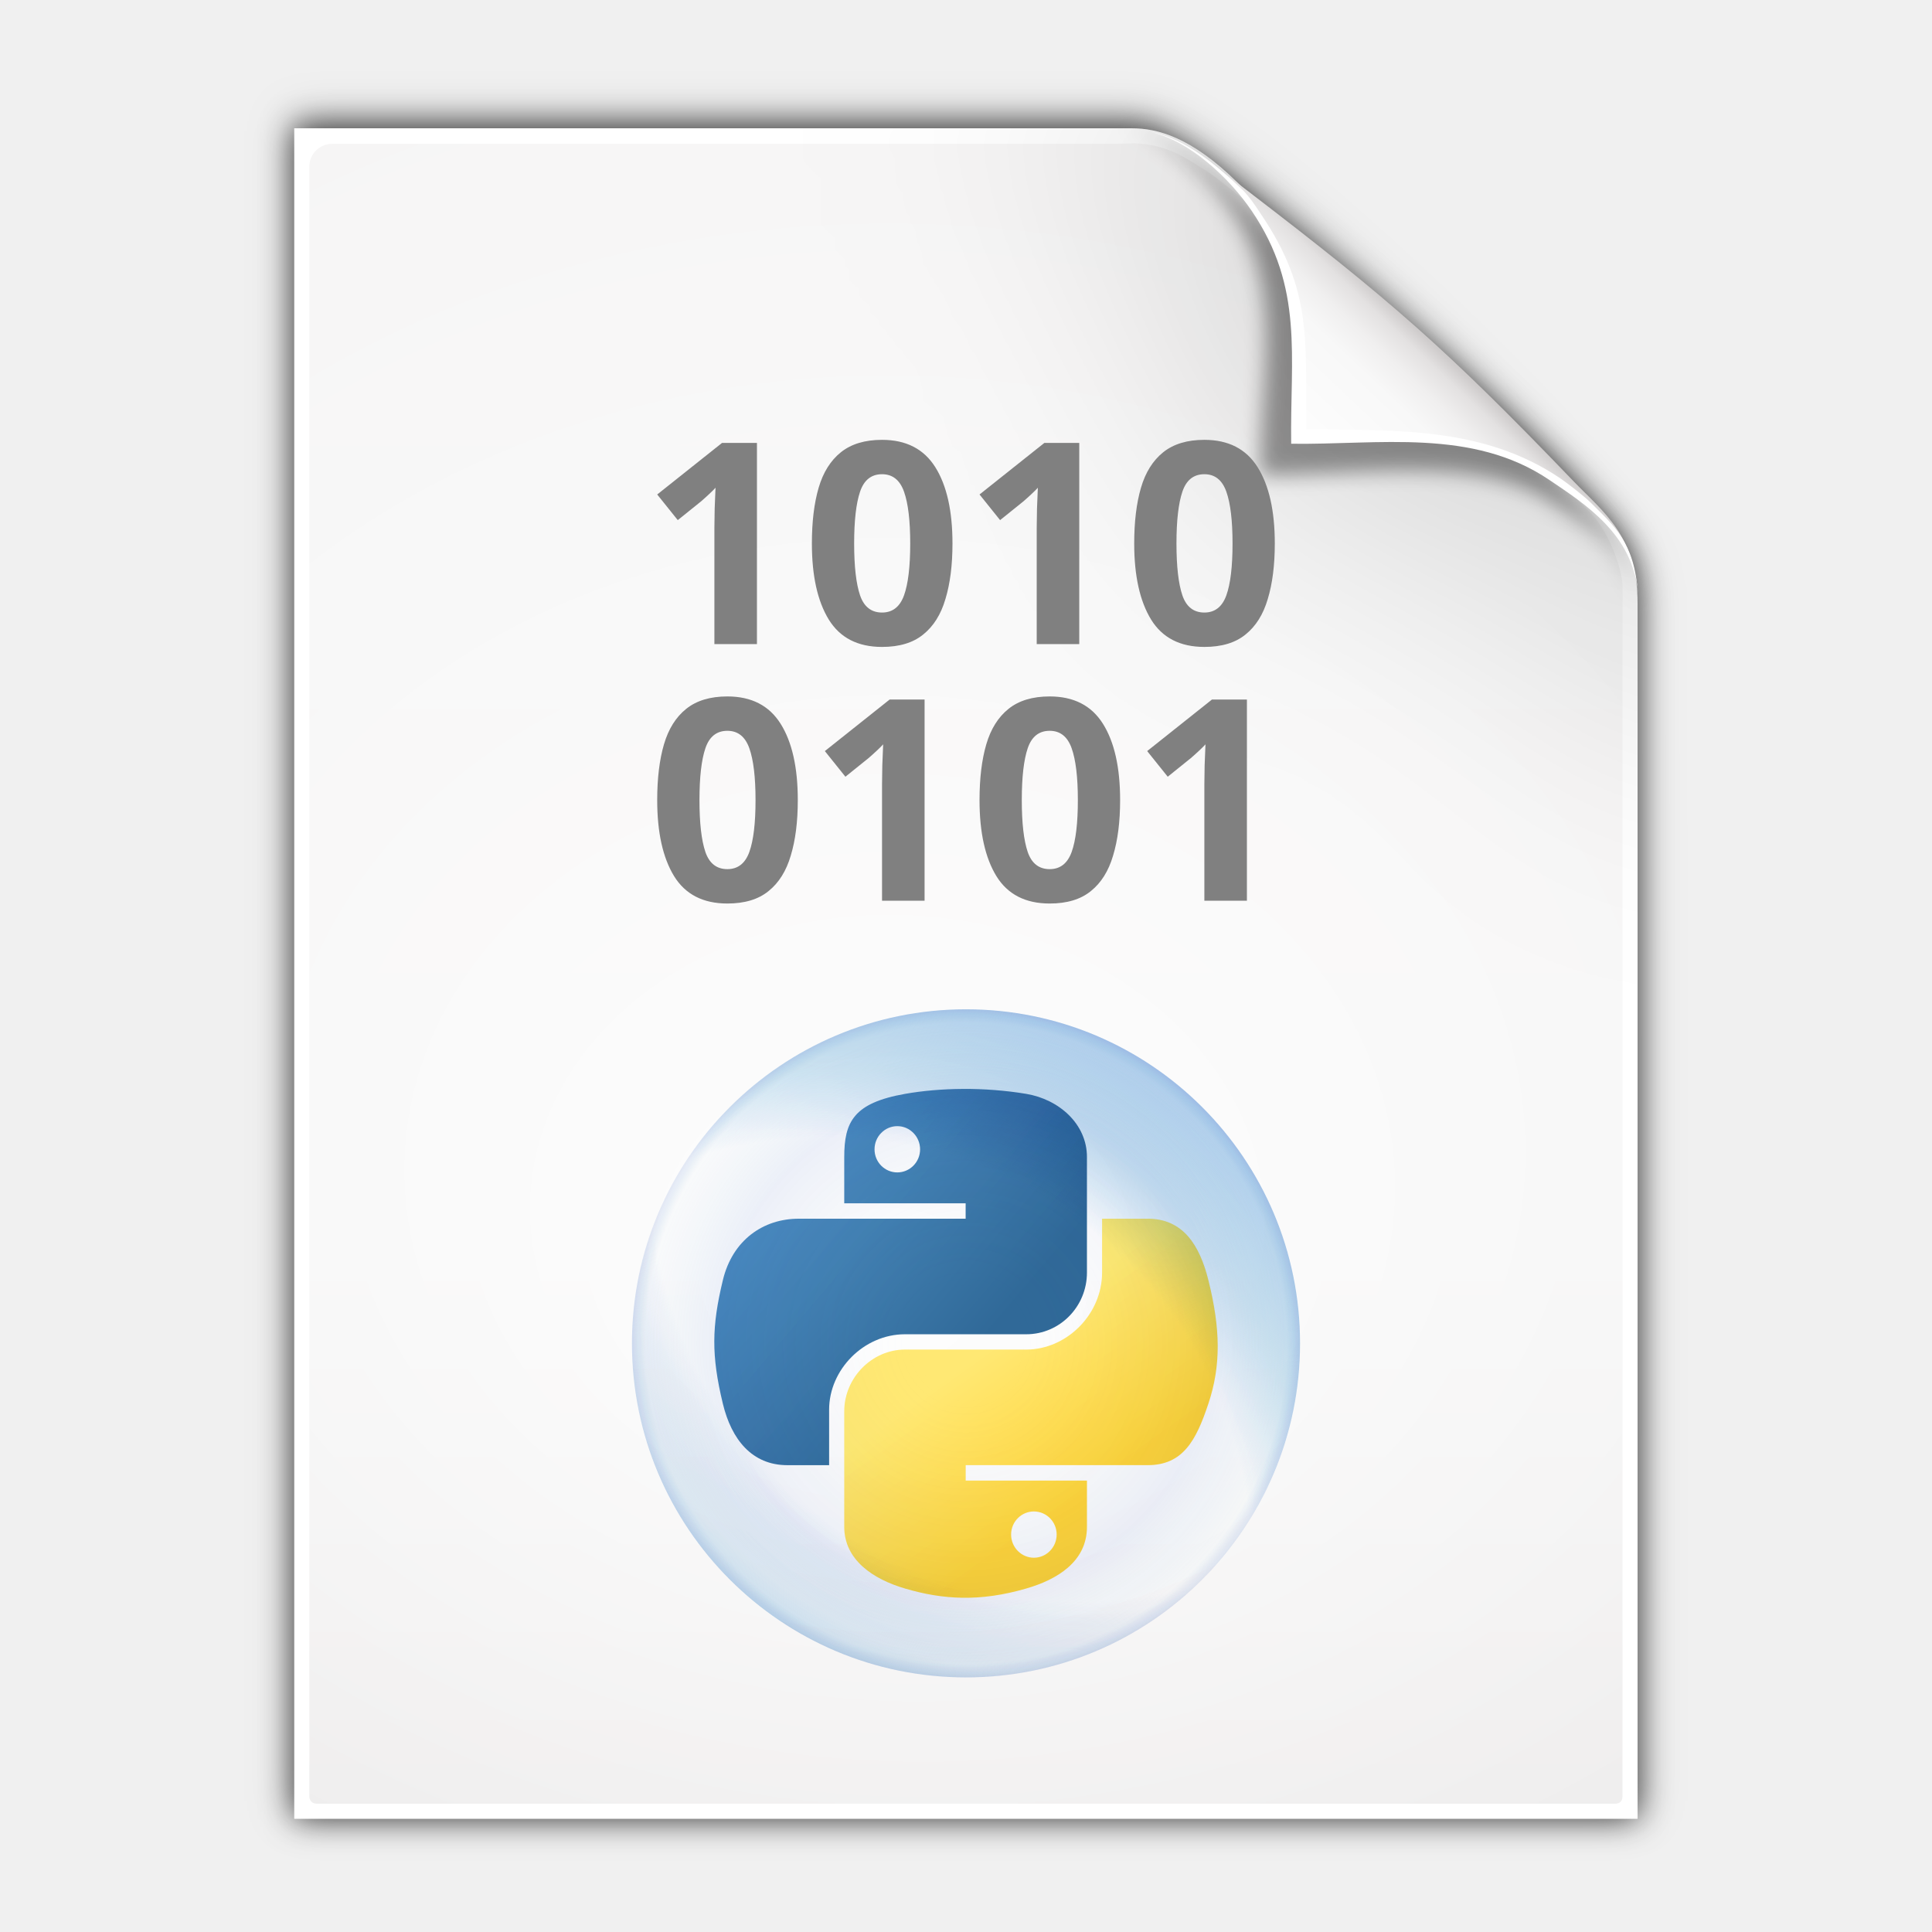
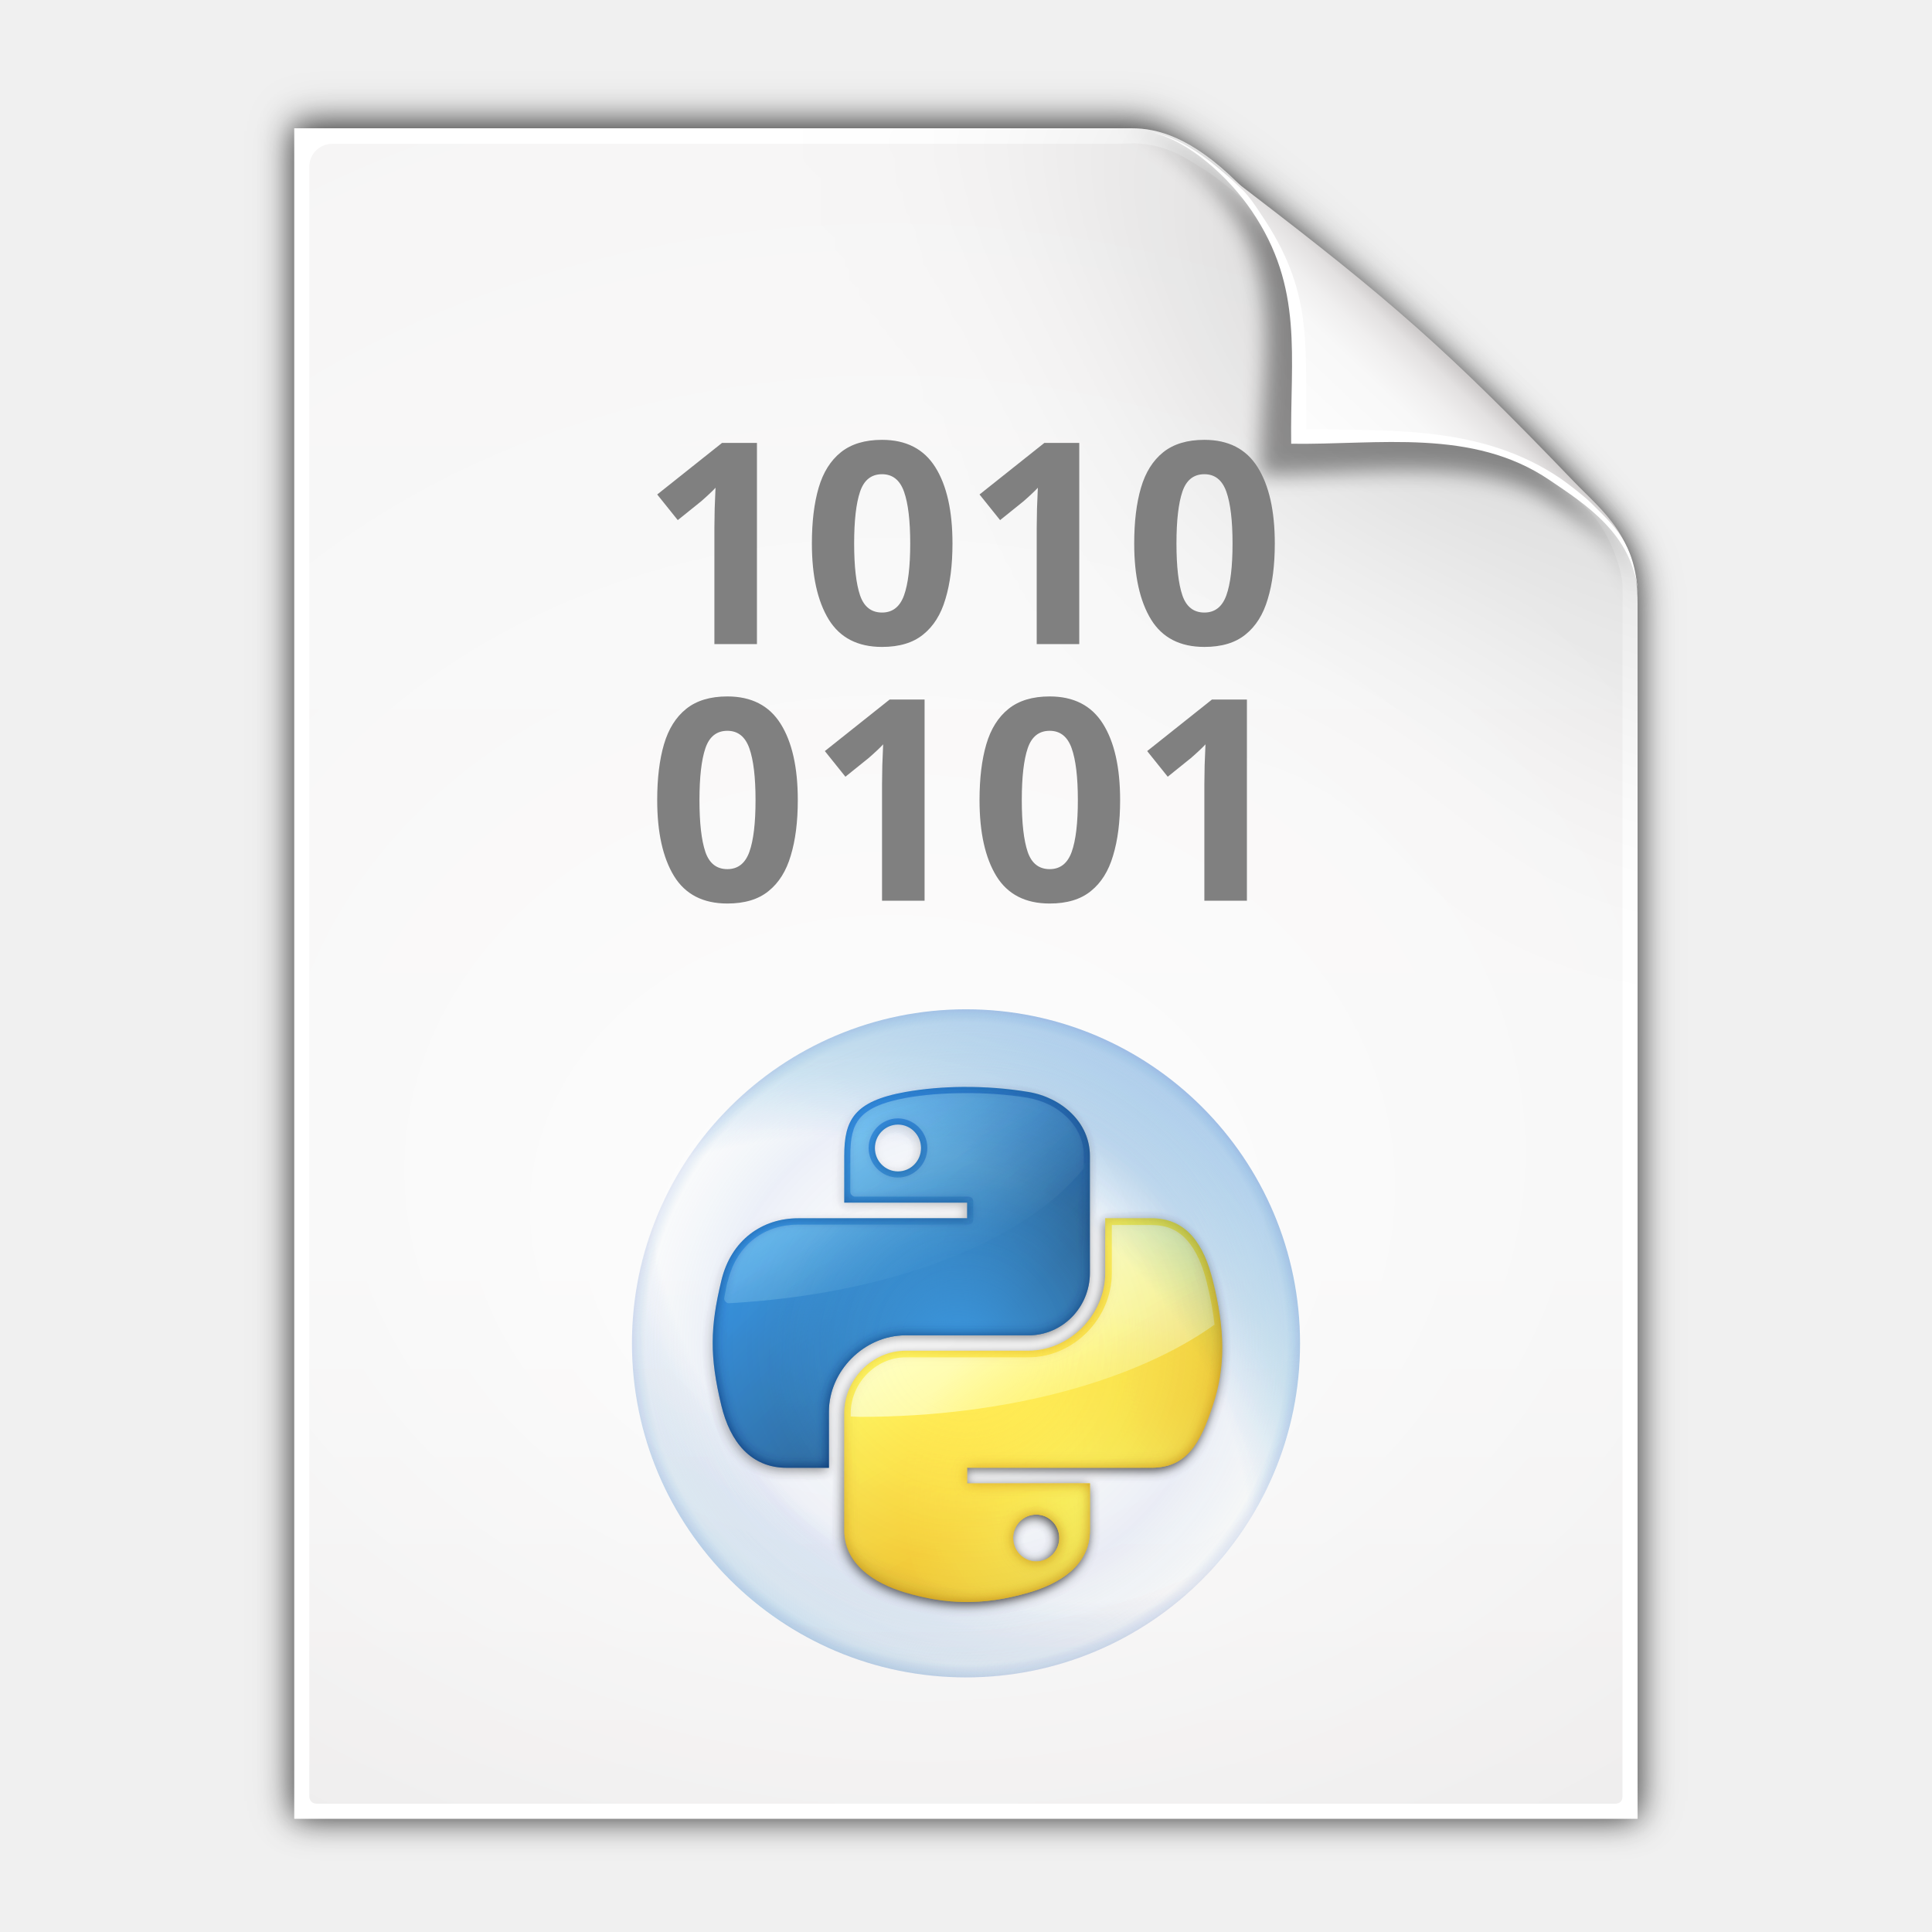
<svg xmlns="http://www.w3.org/2000/svg" xmlns:xlink="http://www.w3.org/1999/xlink" height="256" width="256">
  <defs>
    <filter id="filter3834" color-interpolation-filters="sRGB" height="1.064" width="1.081" x="-.04" y="-.032">
      <feGaussianBlur stdDeviation="1.501" />
    </filter>
    <filter id="filter3826" color-interpolation-filters="sRGB" height="1.044" width="1.056" x="-.028" y="-.022">
      <feGaussianBlur stdDeviation="1.036" />
    </filter>
    <linearGradient id="linearGradient4524-4" gradientTransform="matrix(2 0 0 -2 -7.01182 257)" gradientUnits="userSpaceOnUse" x1="72" x2="72" y1="0" y2="116.401">
      <stop offset="0" stop-color="#eeecec" />
      <stop offset=".4" stop-color="#f4f4f4" />
      <stop offset="1" stop-color="#f6f5f5" />
    </linearGradient>
    <filter id="filter1164" color-interpolation-filters="sRGB" height="1.096" width="1.09" x="-.045" y="-.048">
      <feGaussianBlur stdDeviation=".65" />
    </filter>
    <radialGradient id="radialGradient5988-0" cx="64" cy="64.004" fx="63.793" fy="47.275" gradientTransform="matrix(3.368421 .1685904 .1377268 -2.751769 -103.4058 294.3265)" gradientUnits="userSpaceOnUse" r="47.5" xlink:href="#linearGradient3872" />
    <linearGradient id="linearGradient3872">
      <stop offset="0" stop-color="#fff" />
      <stop offset="1" stop-color="#fff" stop-opacity="0" />
    </linearGradient>
    <clipPath id="clipPath6093-7">
      <path d="m17 8-0 112h61.5c1.675 0 3.914-.565 7-3.6 8.87-8.725 16.24-13.852 23.499-21.176 2.441-2.463 3.001-4.471 3.001-6.724v-80.5z" />
    </clipPath>
    <filter id="filter6171-8" color-interpolation-filters="sRGB" height="2.022" width="1.956" x="-.478" y="-.511">
      <feGaussianBlur stdDeviation="10.141" />
    </filter>
    <linearGradient id="linearGradient3895-3" gradientTransform="matrix(2.023972 0 0 -2.023972 -.8029 246.9743)" gradientUnits="userSpaceOnUse" x1="86.738" x2="93.19" y1="93.621" y2="100.459">
      <stop offset="0" stop-color="#fcfcfc" />
      <stop offset=".523" stop-color="#f8f8f8" />
      <stop offset=".723" stop-color="#f0efef" />
      <stop offset=".89" stop-color="#e3e1e1" />
      <stop offset="1" stop-color="#cecbcb" />
    </linearGradient>
    <radialGradient id="radialGradient3289" cx="215.093" cy="145.7" gradientTransform="matrix(1.585176 0 0 22.07052 -99.25592 -3132.654)" gradientUnits="userSpaceOnUse" r=".434" xlink:href="#linearGradient3872" />
    <filter id="filter907" color-interpolation-filters="sRGB" height="1" width="1" x="0" y="0">
      <feBlend in2="BackgroundImage" mode="multiply" />
    </filter>
    <radialGradient id="radialGradient3289-3" cx="215.093" cy="145.7" gradientTransform="matrix(1.075143 -.00000004 .0000003 15.12068 -272.8025 -1952.009)" gradientUnits="userSpaceOnUse" r=".434" xlink:href="#linearGradient3872" />
    <radialGradient id="radialGradient3277" cx="44.741" cy="251.367" gradientUnits="userSpaceOnUse" r="5.692">
      <stop offset="0" stop-color="#fff" stop-opacity=".983" />
      <stop offset=".311" stop-color="#fff" stop-opacity=".983" />
      <stop offset="1" stop-color="#fff" stop-opacity=".042" />
    </radialGradient>
    <radialGradient id="radialGradient3253" cx="33.647" cy="263.51" gradientUnits="userSpaceOnUse" r="29.684">
      <stop offset="0" stop-color="#fff" stop-opacity="0" />
      <stop offset=".145" stop-color="#fff" stop-opacity="0" />
      <stop offset=".742" stop-color="#7594e1" stop-opacity=".125" />
      <stop offset=".96" stop-color="#71aad9" stop-opacity=".027" />
      <stop offset="1" stop-color="#809dd9" stop-opacity=".231" />
    </radialGradient>
    <radialGradient id="radialGradient1091" cx="68.624" cy="248.061" gradientTransform="matrix(-1.901816 -1.21394 1.326001 -2.077377 -151.9264 842.5711)" gradientUnits="userSpaceOnUse" r="22.578">
      <stop offset="0" stop-color="#97b8e8" stop-opacity="0" />
      <stop offset=".783" stop-color="#6996d6" stop-opacity="0" />
      <stop offset=".905" stop-color="#a9cbe9" stop-opacity=".341" />
      <stop offset="1" stop-color="#92c9e8" stop-opacity=".71" />
    </radialGradient>
    <radialGradient id="radialGradient887" cx="48.305" cy="246.274" gradientTransform="matrix(1.256315 -1.94433 1.967363 1.271197 -523.6514 63.35848)" gradientUnits="userSpaceOnUse" r="22.578">
      <stop offset="0" stop-color="#fff" stop-opacity="0" />
      <stop offset=".711" stop-color="#88bdeb" stop-opacity="0" />
      <stop offset=".827" stop-color="#96c8e7" stop-opacity=".463" />
      <stop offset="1" stop-color="#abcdee" stop-opacity=".933" />
    </radialGradient>
-     <linearGradient id="vlpb" gradientTransform="matrix(.5625 0 0 .568 -135.0198 75.6145)" gradientUnits="userSpaceOnUse" x1="26.65" x2="135.7" y1="20.6" y2="114.4">
-       <stop offset="0" stop-color="#5a9fd4" />
+     <linearGradient id="linearGradient4104" gradientUnits="userSpaceOnUse" x1="184.255" x2="150.101" y1="90.566" y2="47.256">
+       <stop offset="0" />
+       <stop offset="1" stop-opacity="0" />
+     </linearGradient>
+     <filter id="filter3866" height="1.049" width="1.05" x="-.025" y="-.025">
+       <feGaussianBlur stdDeviation=".423" />
+     </filter>
+     <linearGradient id="linearGradient4106" gradientTransform="matrix(.2070729 0 0 .209072 138.5223 41.50698)" gradientUnits="userSpaceOnUse" x1="61.256" x2="135.665" y1="40.7" y2="114.398">
+       <stop offset="0" stop-color="#3ea3f0" />
      <stop offset="1" stop-color="#306998" />
    </linearGradient>
-     <linearGradient id="vlpc" gradientTransform="matrix(.5625 0 0 .568 -135.0198 75.6145)" gradientUnits="userSpaceOnUse" x1="151" x2="112" y1="192.4" y2="137.3">
+     <linearGradient id="linearGradient4108" gradientTransform="matrix(.2070729 0 0 .209072 138.5223 41.50698)" gradientUnits="userSpaceOnUse" x1="150.468" x2="115.653" y1="175.342" y2="114.554">
      <stop offset="0" stop-color="#ffd43b" />
-       <stop offset="1" stop-color="#ffe873" />
+       <stop offset="1" stop-color="#fff762" />
    </linearGradient>
+     <linearGradient id="linearGradient4110" gradientUnits="userSpaceOnUse" x1="159.143" x2="173.467" y1="29.939" y2="54.75">
+       <stop offset="0" stop-color="#c3fbff" />
+       <stop offset="1" stop-color="#c3fbff" stop-opacity="0" />
+     </linearGradient>
+     <linearGradient id="linearGradient4112" gradientUnits="userSpaceOnUse" x1="172.794" x2="185.519" y1="57.942" y2="79.982">
+       <stop offset="0" stop-color="#ffffc3" />
+       <stop offset="1" stop-color="#ffffc3" stop-opacity="0" />
+     </linearGradient>
+     <radialGradient id="radialGradient4114" cx="163.687" cy="67.546" gradientTransform="matrix(1 0 0 1.009732 0 -.594699)" gradientUnits="userSpaceOnUse" r="15.146" xlink:href="#linearGradient3910" />
+     <linearGradient id="linearGradient3910">
+       <stop offset="0" stop-color="#3c9ae3" />
+       <stop offset="1" stop-color="#3c9ae3" stop-opacity="0" />
+     </linearGradient>
+     <radialGradient id="radialGradient4116" cx="174.282" cy="78.914" gradientTransform="matrix(1 0 0 1.015407 0 -1.105852)" gradientUnits="userSpaceOnUse" r="15.177" xlink:href="#linearGradient3920" />
+     <linearGradient id="linearGradient3920">
+       <stop offset="0" stop-color="#fff660" />
+       <stop offset="1" stop-color="#fff660" stop-opacity="0" />
+     </linearGradient>
+     <linearGradient id="linearGradient4118" gradientUnits="userSpaceOnUse" x1="260.324" x2="260.324" y1="74.543" y2="35.284">
+       <stop offset="0" stop-color="#00296b" />
+       <stop offset="1" stop-color="#00296b" stop-opacity="0" />
+     </linearGradient>
+     <clipPath id="clipPath3978">
+       <path d="m261.006 45.815c-1.687.008-3.299.152-4.716.403-4.177.738-4.935 2.282-4.935 5.13v3.762h9.87v1.254h-9.87-3.704c-2.868 0-5.38 1.724-6.166 5.004-.906 3.759-.946 6.105 0 10.031.702 2.922 2.377 5.004 5.245 5.004h3.393v-4.509c0-3.258 2.819-6.131 6.166-6.131h9.858c2.744 0 4.935-2.259 4.935-5.015v-9.398c0-2.675-2.256-4.684-4.935-5.13-1.695-.282-3.455-.41-5.142-.403zm-5.337 3.025c1.019 0 1.852.846 1.852 1.887 0 1.037-.833 1.875-1.852 1.875-1.023 0-1.852-.838-1.852-1.875 0-1.04.829-1.887 1.852-1.887z" />
+     </clipPath>
+     <radialGradient cx="163.687" cy="67.546" gradientTransform="matrix(1 0 0 1.009732 96.75 -.594699)" gradientUnits="userSpaceOnUse" r="15.146" xlink:href="#linearGradient3910" />
+     <filter id="filter4016" height="1.048" width="1.051" x="-.025" y="-.024">
+       <feGaussianBlur stdDeviation=".425" />
+     </filter>
+     <linearGradient id="linearGradient4120" gradientUnits="userSpaceOnUse" x1="269.48" x2="250.102" y1="84.024" y2="50.461">
+       <stop offset="0" stop-color="#bd7200" />
+       <stop offset="1" stop-color="#bd7200" stop-opacity="0" />
+     </linearGradient>
+     <clipPath id="clipPath4058">
+       <path d="m272.314 56.363v4.383c0 3.398-2.881 6.258-6.166 6.258h-9.858c-2.7 0-4.935 2.311-4.935 5.015v9.398c0 2.675 2.326 4.248 4.935 5.015 3.124.919 6.12 1.085 9.858 0 2.485-.719 4.935-2.167 4.935-5.015v-3.762h-9.858v-1.254h9.858 4.935c2.868 0 3.937-2.001 4.935-5.004 1.03-3.092.987-6.065 0-10.031-.709-2.856-2.063-5.004-4.935-5.004zm-5.545 23.8c1.023 0 1.852.838 1.852 1.875 0 1.04-.829 1.887-1.852 1.887-1.019 0-1.852-.846-1.852-1.887 0-1.037.833-1.875 1.852-1.875z" />
+     </clipPath>
+     <radialGradient cx="174.282" cy="78.914" gradientTransform="matrix(1 0 0 1.015407 96.75 -1.105852)" gradientUnits="userSpaceOnUse" r="15.177" xlink:href="#linearGradient3920" />
+     <filter id="filter4068" height="1.058" width="1.061" x="-.031" y="-.029">
+       <feGaussianBlur stdDeviation=".534" />
+     </filter>
  </defs>
  <path d="m-128.811-19.056v112h56.188c5.115-.238 32.613-27.078 32.775-30.612.081-25.127.037-56.259.037-81.388z" filter="url(#filter3834)" opacity=".262" transform="matrix(2 0 0 -2 296.6104 201.8879)" />
  <path d="m-128.811-19.556v112.2h55.746c3.099 0 24.71-18.512 30.004-24.7 1.603-1.873 3.25-3.038 3.25-7.2v-80.3z" fill-opacity=".701" filter="url(#filter3826)" transform="matrix(2 0 0 -2 296.6104 201.8879)" />
  <path d="m38.988 241v-224h111c3.351 0 7.829 1.129 14 7.2 17.74 17.45 32.481 27.704 46.998 42.352 4.881 4.925 6.002 8.942 6.002 13.448v161z" fill="#fff" stroke-width="2" />
  <path d="m41.988 239c-.68 0-1-.469-1-1v-215.937c0-1.643 1.359-3 3-3h103.375c.106 0 1.621-.047 3-.063 3.555.08 6.264 1.507 8.712 3.187 2.104.582 33.3 27.239 51.542 45.618 2.725 2.745 4.371 7.896 4.371 9.791l0 160.404c0 .645-.326 1-1 1z" fill="url(#linearGradient4524-4)" stroke-width="2" />
  <path d="m41.988 239c-.68 0-1-.469-1-1v-215.937c0-1.643 1.359-2.999 3-3l105-.063c.106-0 6.548.016 7.927-0 13.082 9.007 37.275 31.907 55.165 49.91 2.954 3.313.915.74 2.908 3.215l0 165.875c0 .645-.326 1-1 1z" fill="url(#radialGradient5988-0)" opacity=".847" stroke-width="2" />
  <path d="m-39.811 59.947c0 4.465-3.067 5.979-5.55 7.662-5.109 3.465-13.669 1.757-19.45 1.838-.081 5.781 1.723 12.232-1.742 17.34-1.684 2.482-4.848 5.66-7.758 5.66 2.318 0 4.743-1.335 7.584-4.085 9.142-8.849 14.367-11.135 22.673-20.298 1.919-2.117 4.243-3.642 4.243-8.118z" filter="url(#filter1164)" opacity=".4" transform="matrix(2 0 0 -2 296.6104 201.8879)" />
  <path clip-path="url(#clipPath6093-7)" d="m114.4 82.503c0 4.465-4.997 12.61-7.48 14.294-5.109 3.465-12.739 1.525-18.52 1.606-.081 5.781 1.966 11.305-1.499 16.413-1.684 2.482-9.791 8.687-12.701 8.687-2.091 1.534 3.488 8.211 6.735 5.32 9.502-8.461 35.132-30.023 43.351-39.263 2.04-2.294-4.905-9.845-9.886-7.057z" filter="url(#filter6171-8)" opacity=".277" transform="matrix(2 0 0 -2 -7.01182 257)" />
  <path d="m216.988 79.994c0-8.931-5.595-12.82-10.559-16.187-10.217-6.93-21.878-6.651-33.441-6.813-.162-11.562.332-19.009-6.598-29.226-3.367-4.964-10.581-10.774-16.402-10.774 4.636 0 8.888 3.363 15.168 8.17 19.079 14.601 26.409 20.969 43.346 38.595 3.959 4.12 8.486 7.284 8.486 16.235z" fill="url(#linearGradient3895-3)" />
  <path d="m217.026 78.575c-.633-7.798-7.046-11.806-11.7-14.963-10.217-6.93-22.675-4.65-34.237-4.812-.162-11.562 1.705-20.633-5.225-30.85-2.946-4.344-8.199-9.32-13.525-10.5 3.961.725 7.77 3.323 12.537 7.938.678.777 1.149 1.358 2.212 3 6.93 10.217 5.847 16.931 6.009 28.494 11.562.162 23.436-.424 33.653 6.506.931.631 3.188 2.376 4.013 3.2 3.073 3.073 5.803 5.227 6.263 11.988zm-64.688-61.125c-.315-.07-.627-.083-.938-.125.314.034.621.067.938.125z" fill="#fff" />
  <g transform="translate(7.420215 -30.25298)">
    <path id="path9574" d="m92.878 115.6h-5.637v-15.419q0-.971.037-2.539.075-1.568.112-2.763-.187.224-.821.821-.597.56-1.12 1.008l-3.061 2.464-2.725-3.397 8.587-6.832h4.629z" fill="#808080" />
    <path id="path9576" d="m118.788 102.272q0 4.293-.933 7.355-.896 3.061-2.949 4.704-2.016 1.643-5.451 1.643-4.816 0-7.056-3.621-2.24-3.659-2.24-10.08 0-4.331.896-7.392.896-3.061 2.949-4.704 2.053-1.643 5.451-1.643 4.779 0 7.056 3.621 2.277 3.621 2.277 10.117zm-13.029 0q0 4.555.784 6.869.784 2.277 2.912 2.277 2.091 0 2.912-2.277.821-2.277.821-6.869 0-4.555-.821-6.869-.821-2.315-2.912-2.315-2.128 0-2.912 2.315-.784 2.315-.784 6.869z" fill="#808080" />
    <use id="use9583" fill="#808080" transform="translate(42.70931)" xlink:href="#path9574" />
    <use id="use9585" fill="#808080" transform="translate(42.70931)" xlink:href="#path9576" />
    <use transform="translate(-20.496 34)" xlink:href="#path9576" />
    <use id="use9644" transform="translate(-20.496 34)" xlink:href="#use9583" />
    <use transform="translate(-20.496 34)" xlink:href="#use9585" />
    <use transform="translate(42.70931)" xlink:href="#use9644" />
  </g>
-   <g transform="matrix(.6 0 0 .6 166.6647 91.89798)">
-     <path d="m-65.11 87.318c-4.584.021-8.961.412-12.81 1.094-11.35 2.005-13.41 6.2-13.41 13.94v10.22h26.81v3.406h-26.81-10.06c-7.792 0-14.62 4.684-16.75 13.59-2.462 10.21-2.571 16.59 0 27.25 1.906 7.938 6.458 13.59 14.25 13.59h9.219v-12.25c0-8.85 7.657-16.66 16.75-16.66h26.78c7.455 0 13.41-6.138 13.41-13.62v-25.53c0-7.266-6.13-12.72-13.41-13.94-4.606-.767-9.385-1.115-13.97-1.094zm-14.5 8.219c2.77 0 5.031 2.299 5.031 5.125-0 2.816-2.262 5.094-5.031 5.094-2.779 0-5.031-2.277-5.031-5.094-0-2.826 2.252-5.125 5.031-5.125z" fill="url(#vlpb)" />
-     <path d="m-34.39 115.969v11.91c0 9.231-7.826 17-16.75 17h-26.78c-7.336 0-13.41 6.278-13.41 13.62v25.53c0 7.266 6.319 11.54 13.41 13.62 8.487 2.496 16.63 2.947 26.78 0 6.75-1.954 13.41-5.888 13.41-13.62v-10.22h-26.78v-3.406h26.78 13.41c7.792 0 10.7-5.435 13.41-13.59 2.799-8.399 2.68-16.48 0-27.25-1.926-7.757-5.604-13.59-13.41-13.59h-10.06zm-15.06 64.66c2.779 0 5.031 2.277 5.031 5.094-0 2.826-2.252 5.125-5.031 5.125-2.77 0-5.031-2.299-5.031-5.125 0-2.816 2.262-5.094 5.031-5.094z" fill="url(#vlpc)" />
+   <g transform="matrix(1.65 0 0 1.65 -143.2313 68.42598)">
+     <path d="m164.1 46.013c-1.687.008-3.301.155-4.719.406-4.177.738-4.938 2.277-4.938 5.125v3.781h9.875v1.25h-9.875-3.688c-2.868 0-5.371 1.72-6.156 5-.906 3.759-.946 6.106 0 10.031.702 2.922 2.35 5 5.219 5h3.406v-4.5c0-3.258 2.809-6.156 6.156-6.156h9.875c2.744 0 4.938-2.244 4.938-5v-9.406c0-2.675-2.259-4.679-4.938-5.125-1.695-.282-3.469-.414-5.156-.406zm-5.344 3.031c1.019 0 1.875.835 1.875 1.875 0 1.037-.856 1.875-1.875 1.875-1.023 0-1.844-.838-1.844-1.875 0-1.04.821-1.875 1.844-1.875zm16.656 7.531v4.375c0 3.398-2.871 6.25-6.156 6.25h-9.875c-2.7 0-4.938 2.327-4.938 5.031v9.375c0 2.675 2.329 4.264 4.938 5.031 3.124.919 6.137 1.085 9.875 0 2.485-.719 4.938-2.183 4.938-5.031v-3.75h-9.875v-1.25h9.875 4.938c2.868 0 3.909-1.997 4.906-5 1.03-3.092.987-6.065 0-10.031-.709-2.856-2.034-5-4.906-5zm-5.531 23.781c1.023 0 1.844.838 1.844 1.875 0 1.04-.821 1.906-1.844 1.906-1.019 0-1.875-.866-1.875-1.906 0-1.037.856-1.875 1.875-1.875z" fill="url(#linearGradient4104)" filter="url(#filter3866)" />
+     <path d="m164.256 45.815c-1.687.008-3.299.152-4.716.403-4.177.738-4.935 2.282-4.935 5.13v3.762h9.87v1.254h-9.87-3.704c-2.868 0-5.38 1.724-6.166 5.004-.906 3.759-.946 6.105 0 10.031.702 2.922 2.377 5.004 5.245 5.004h3.393v-4.509c0-3.258 2.819-6.131 6.166-6.131h9.858c2.744 0 4.935-2.259 4.935-5.015v-9.398c0-2.675-2.256-4.684-4.935-5.13-1.695-.282-3.455-.41-5.142-.403zm-5.337 3.025c1.019 0 1.852.846 1.852 1.887 0 1.037-.833 1.875-1.852 1.875-1.023 0-1.852-.838-1.852-1.875 0-1.04.829-1.887 1.852-1.887z" fill="url(#linearGradient4106)" />
+     <path d="m175.564 56.363v4.383c0 3.398-2.881 6.258-6.166 6.258h-9.858c-2.7 0-4.935 2.311-4.935 5.015v9.398c0 2.675 2.326 4.248 4.935 5.015 3.124.919 6.12 1.085 9.858 0 2.485-.719 4.935-2.167 4.935-5.015v-3.762h-9.858v-1.254h9.858 4.935c2.868 0 3.937-2.001 4.935-5.004 1.03-3.092.987-6.065 0-10.031-.709-2.856-2.063-5.004-4.935-5.004zm-5.545 23.8c1.023 0 1.852.838 1.852 1.875 0 1.04-.829 1.887-1.852 1.887-1.019 0-1.852-.846-1.852-1.887 0-1.037.833-1.875 1.852-1.875z" fill="url(#linearGradient4108)" />
+     <path d="m164.25 46.312c-1.657.008-3.235.129-4.625.375-2.039.36-3.147.919-3.75 1.625-.601.703-.781 1.653-.781 3.031v2.906c0.0.196.179.375.375.375h9c.372 0 .502.131.502.5v1.25c0 .306-.08.5-.502.5h-9.875-3.688c-2.645 0-4.908 1.513-5.656 4.562-.002.01.002.021 0 .031-.001.004-.03-.004-.031 0-0.0.01-0.0.021 0 .031-.107.443-.172.871-.25 1.25-.039.227.177.46.406.438 12.83-.723 23.546-4.85 28.375-10.719.06-.068.094-.159.094-.25v-.875c0-2.401-2.047-4.242-4.531-4.656-1.668-.278-3.405-.383-5.062-.375zm-5.344 2.031c1.286 0 2.375 1.067 2.375 2.375 0 1.307-1.087 2.375-2.375 2.375-1.287 0-2.344-1.085-2.344-2.375 0-1.292 1.059-2.375 2.344-2.375z" fill="url(#linearGradient4110)" />
+     <path d="m176.092 56.906v3.844c0 3.697-3.096 6.781-6.688 6.781h-9.875c-2.396 0-4.406 2.088-4.406 4.5v.25c.263.003.517.031.781.031 11.765 0 22.175-2.924 28.438-7.406-.116-1.06-.318-2.172-.625-3.406-.343-1.381-.862-2.549-1.562-3.344s-1.571-1.25-2.875-1.25z" fill="url(#linearGradient4112)" />
+     <path d="m164.256 45.815c-1.687.008-3.299.152-4.716.403-4.177.738-4.935 2.282-4.935 5.13v3.762h9.87v1.254h-9.87-3.704c-2.868 0-5.38 1.724-6.166 5.004-.906 3.759-.946 6.105 0 10.031.702 2.922 2.377 5.004 5.245 5.004h3.393v-4.509c0-3.258 2.819-6.131 6.166-6.131h9.858c2.744 0 4.935-2.259 4.935-5.015v-9.398c0-2.675-2.256-4.684-4.935-5.13-1.695-.282-3.455-.41-5.142-.403zm-5.337 3.025c1.019 0 1.852.846 1.852 1.887 0 1.037-.833 1.875-1.852 1.875-1.023 0-1.852-.838-1.852-1.875 0-1.04.829-1.887 1.852-1.887z" fill="url(#radialGradient4114)" />
+     <path d="m175.564 56.363v4.383c0 3.398-2.881 6.258-6.166 6.258h-9.858c-2.7 0-4.935 2.311-4.935 5.015v9.398c0 2.675 2.326 4.248 4.935 5.015 3.124.919 6.12 1.085 9.858 0 2.485-.719 4.935-2.167 4.935-5.015v-3.762h-9.858v-1.254h9.858 4.935c2.868 0 3.937-2.001 4.935-5.004 1.03-3.092.987-6.065 0-10.031-.709-2.856-2.063-5.004-4.935-5.004zm-5.545 23.8c1.023 0 1.852.838 1.852 1.875 0 1.04-.829 1.887-1.852 1.887-1.019 0-1.852-.846-1.852-1.887 0-1.037.833-1.875 1.852-1.875z" fill="url(#radialGradient4116)" />
+     <path clip-path="url(#clipPath3978)" d="m263.873 42.253c-1.695.008-6.77-1.923-8.197-1.671-2.104.372-17.774-1.8-18.519-.926s8.508 9.5 8.45 10.936l-.133 3.295v.125h.125l-6.589.442 4.11.704.313-.354-1.876.088c-2.925.138-2.508 1.875-3.307 5.213-.909 3.772-.906 7.834.044 11.773.355 1.479-.505 5.175.385 6.087s4.103 4.207 5.476 3.678l5.395-2.077 8.288 2.254v-.156l.133-7.461c.056-3.171 2.21-1.612 4.851-3.525l3.599-2.607c2.289-1.658 6.511-.922 7.272-3.654l3.58-12.853c.74-2.658-3.841-8.758-6.578-9.215-1.705-.284-5.127-.105-6.823-.097zm-2.873 3.715c1.679-.008 3.439.126 5.125.406 2.62.437 4.812 2.378 4.812 4.969v9.406c0 2.676-2.119 4.875-4.781 4.875h-9.875c-3.433 0-6.312 2.937-6.312 6.281v4.344h-3.25c-1.398 0-2.473-.484-3.312-1.344s-1.435-2.089-1.781-3.531c-.943-3.911-.903-6.222 0-9.969.772-3.221 3.223-4.906 6.031-4.906h3.688 9.875.156v-.125-1.25-.156h-.156-9.719v-3.625c0-1.411.197-2.455.875-3.25s1.865-1.353 3.938-1.719c1.408-.249 3.008-.398 4.688-.406zm-5.344 2.719c-1.106 0-2 .911-2 2.031 0 1.117.895 2.031 2 2.031 1.102 0 2-.914 2-2.031 0-1.12-.898-2.031-2-2.031z" fill="url(#linearGradient4118)" filter="url(#filter4016)" opacity=".72" transform="translate(-96.74791)" />
+     <path clip-path="url(#clipPath4058)" d="m247 49v44.5h42v-44.5zm25.312 7.375h3.719c2.872 0 4.197 2.144 4.906 5 .987 3.966 1.03 6.94 0 10.031-.998 3.003-2.038 5-4.906 5h-4.938-9.875v1.25h9.875v3.75c0 2.848-2.453 4.312-4.938 5.031-3.738 1.085-6.751.919-9.875 0-2.609-.767-4.938-2.356-4.938-5.031v-9.375c0-2.704 2.237-5.031 4.938-5.031h9.875c3.285 0 6.156-2.852 6.156-6.25zm-5.531 23.781c-1.019 0-1.875.838-1.875 1.875 0 1.04.856 1.906 1.875 1.906 1.023 0 1.844-.866 1.844-1.906 0-1.037-.821-1.875-1.844-1.875z" fill="url(#linearGradient4120)" filter="url(#filter4068)" opacity=".72" transform="translate(-96.75)" />
  </g>
  <g transform="matrix(1.6 0 0 1.6 -30.75255 67.57288)">
    <ellipse cx="241.704" cy="83.017" fill="url(#radialGradient3289)" filter="url(#filter907)" opacity=".945" rx=".688" ry="9.586" transform="matrix(.4534062 .814222 -.814222 .4534062 67.86294 -176.5613)" />
    <ellipse cx="-41.547" cy="251.071" fill="url(#radialGradient3289-3)" filter="url(#filter907)" opacity=".945" rx=".467" ry="6.567" transform="matrix(.8662997 -.3435979 .310542 .8786913 67.86294 -176.5613)" />
    <circle cx="44.741" cy="251.367" fill="url(#radialGradient3277)" filter="url(#filter907)" r="5.692" transform="matrix(.9319521 0 0 .9319521 67.86294 -176.5613)" />
    <circle cx="33.647" cy="263.51" fill="url(#radialGradient3253)" filter="url(#filter907)" opacity=".94" r="29.684" transform="matrix(.9319521 0 0 .9319521 67.86294 -176.5613)" />
    <circle cx="33.647" cy="263.51" fill="url(#radialGradient1091)" filter="url(#filter907)" opacity=".91" r="29.684" transform="matrix(.9319521 0 0 .9319521 67.86294 -176.5613)" />
    <circle cx="33.647" cy="263.51" fill="url(#radialGradient887)" filter="url(#filter907)" opacity=".97" r="29.684" transform="matrix(.9319521 0 0 .9319521 67.86294 -176.5613)" />
  </g>
</svg>
